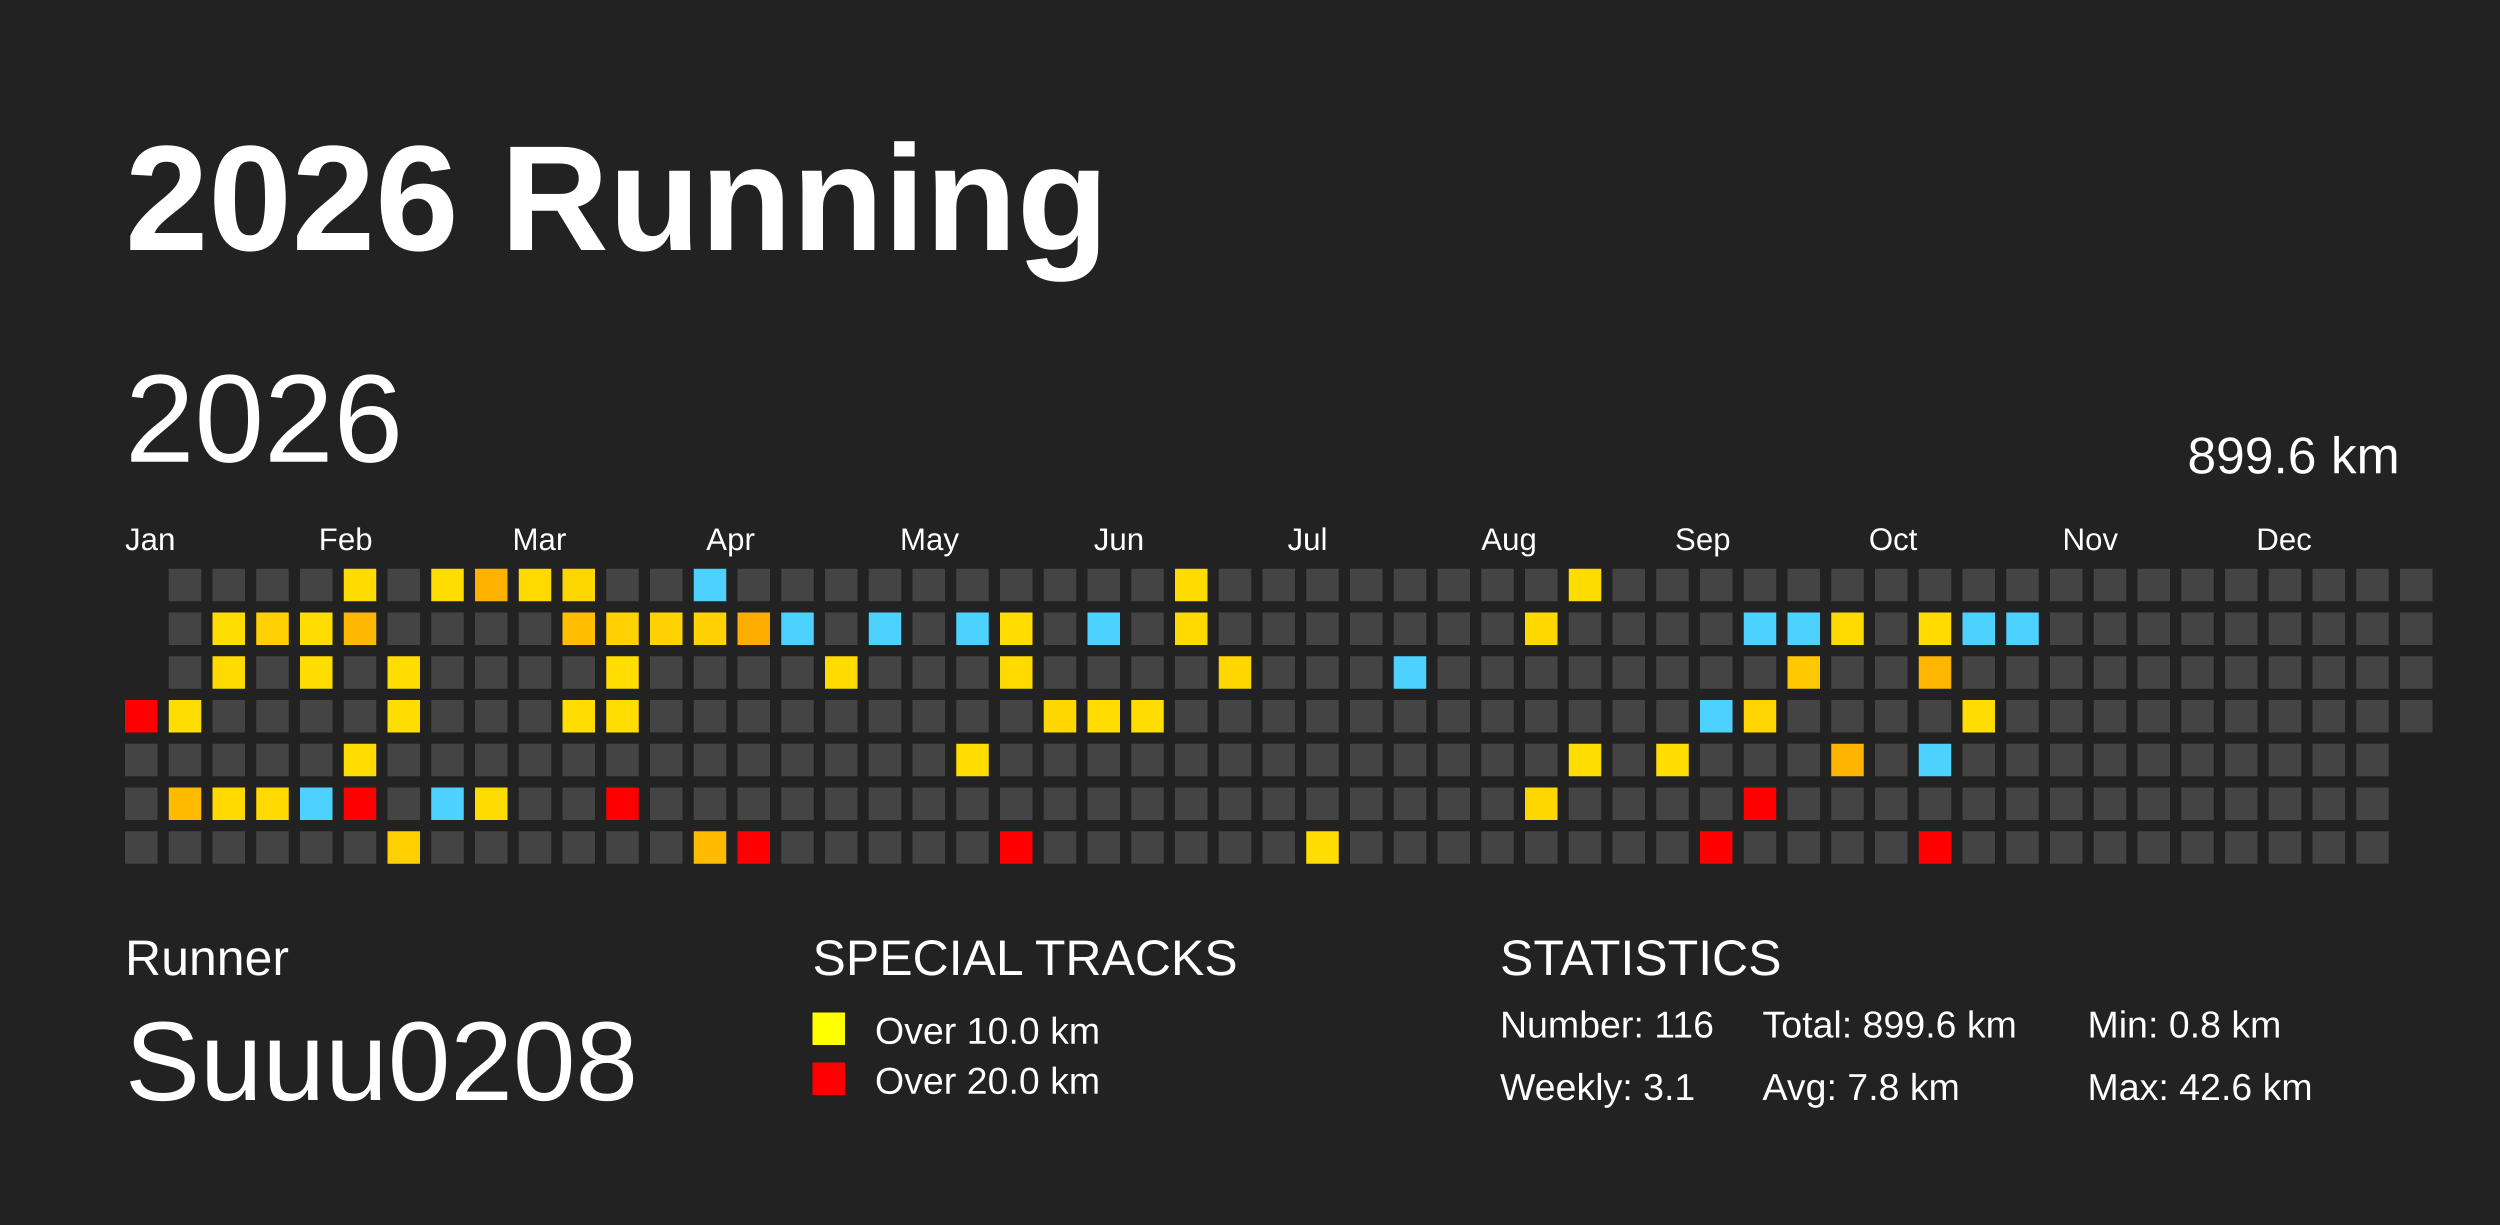
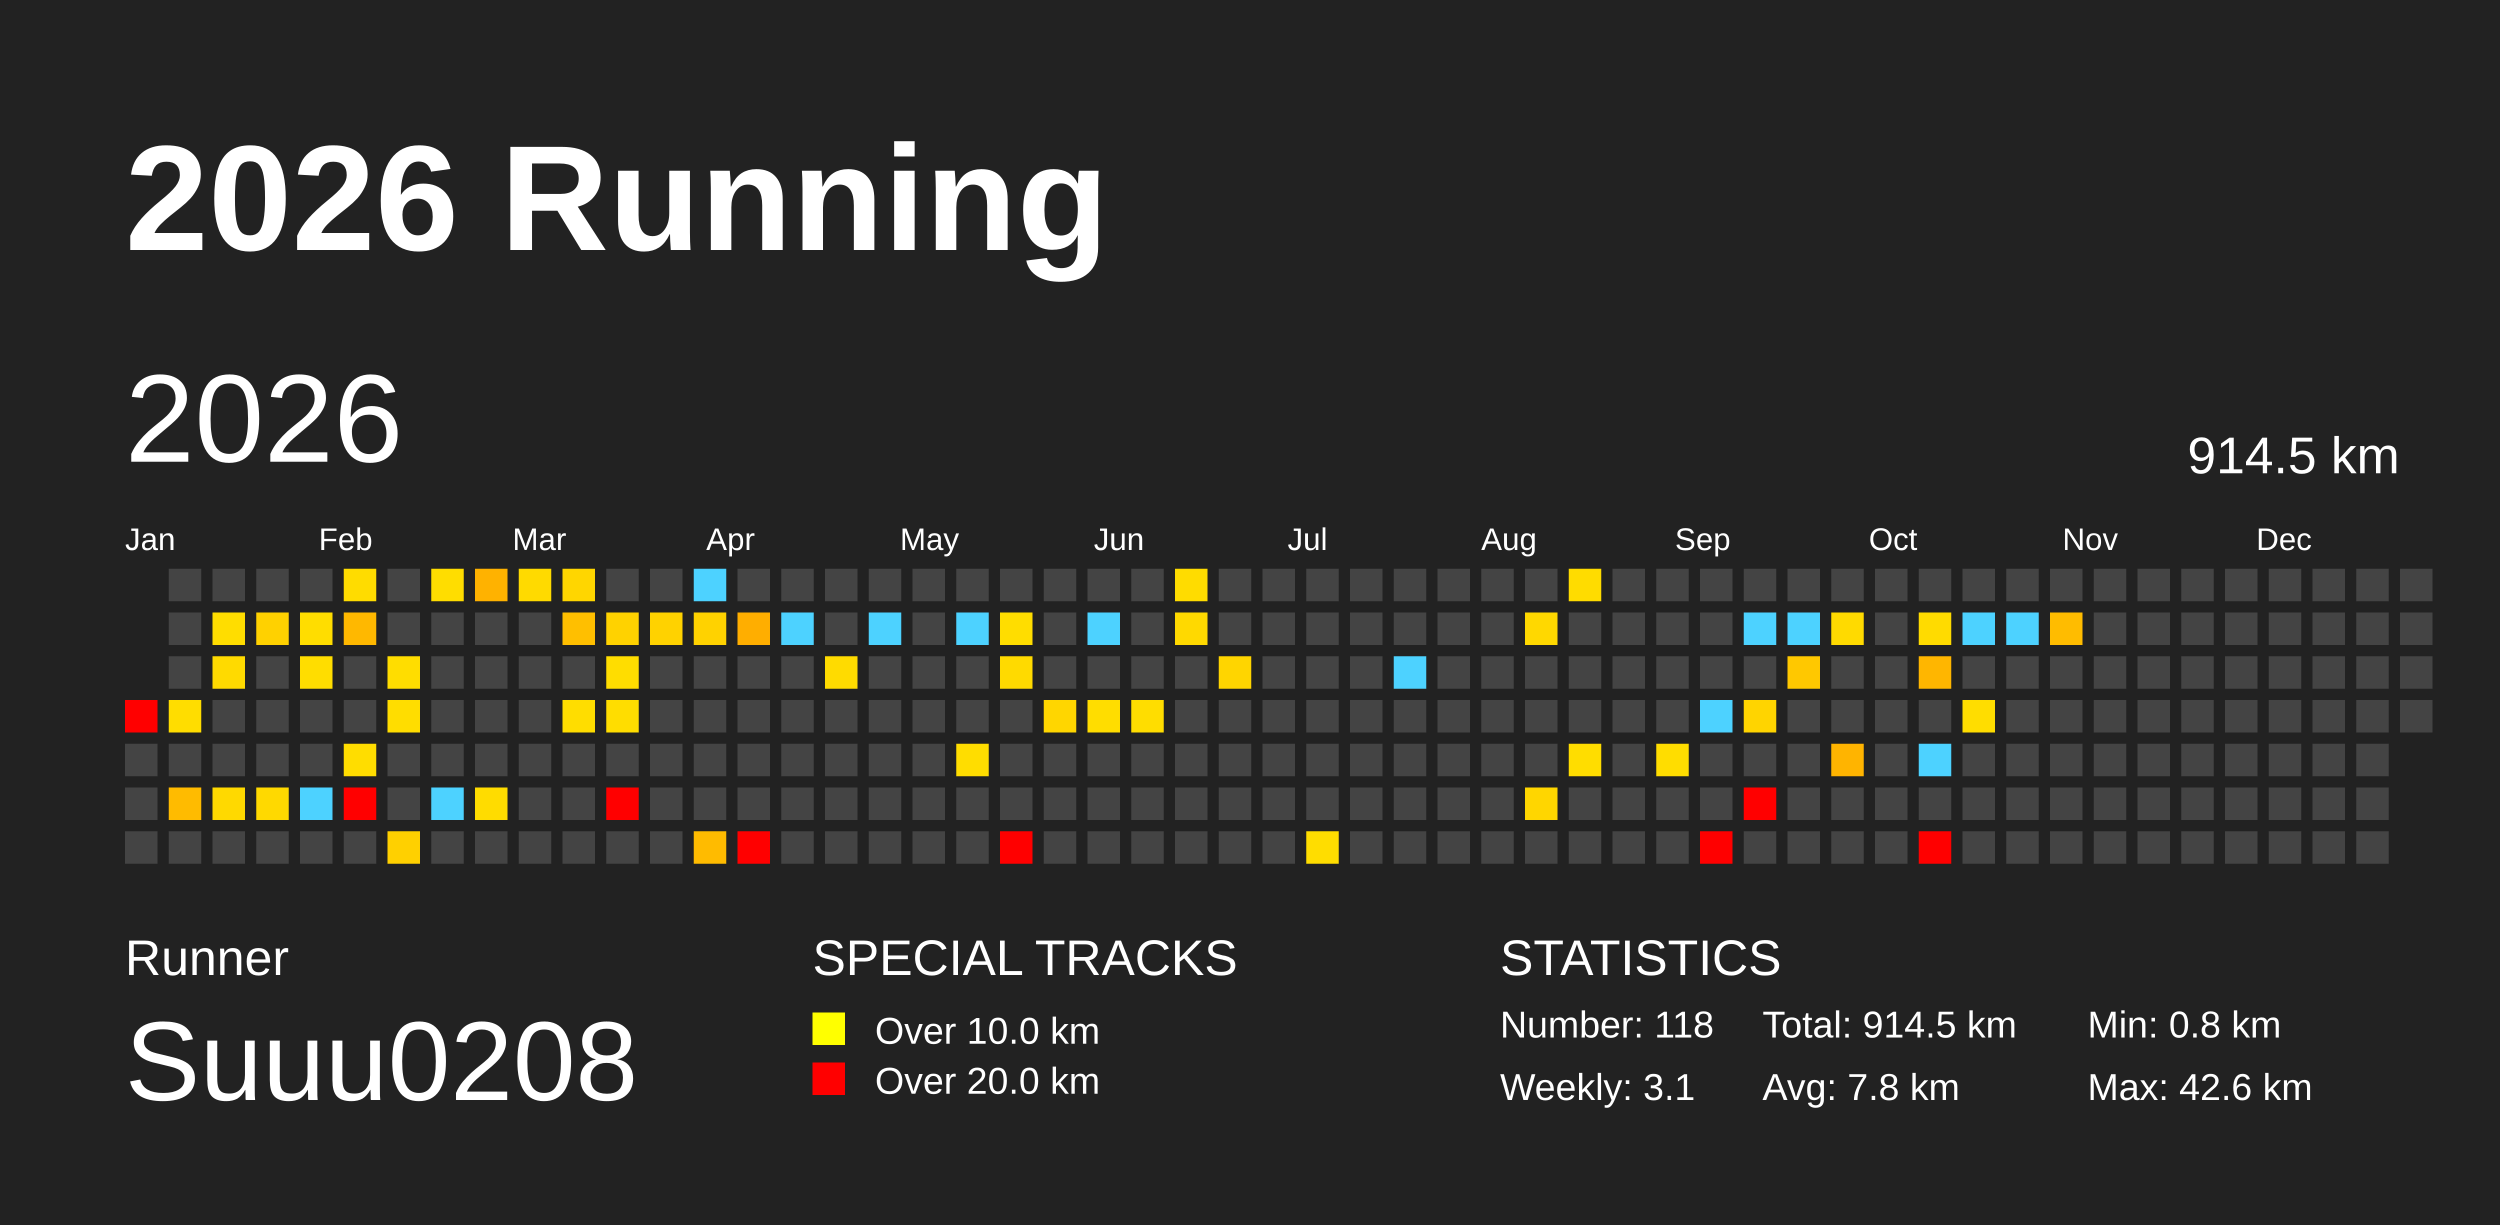
<svg xmlns="http://www.w3.org/2000/svg" baseProfile="full" height="98mm" version="1.1" viewBox="0,0,200,98" width="200mm">
  <defs />
  <rect fill="#222222" height="98" width="200" x="0" y="0" />
  <text fill="#FFFFFF" style="font-size:12px; font-family:Arial; font-weight:bold;" x="10" y="20">2026 Running</text>
  <text fill="#FFFFFF" style="font-size:4px; font-family:Arial" x="10" y="78">Runner</text>
  <text fill="#FFFFFF" style="font-size:9px; font-family:Arial" x="10" y="88">Suuu0208</text>
  <text fill="#FFFFFF" style="font-size:4px; font-family:Arial" x="65" y="78">SPECIAL TRACKS</text>
  <rect fill="yellow" height="2.6" width="2.6" x="65" y="81" />
  <text fill="#FFFFFF" style="font-size:3px; font-family:Arial" x="70" y="83.5">Over 10.0 km</text>
  <rect fill="red" height="2.6" width="2.6" x="65" y="85" />
  <text fill="#FFFFFF" style="font-size:3px; font-family:Arial" x="70" y="87.5">Over 20.0 km</text>
  <text fill="#FFFFFF" style="font-size:4px; font-family:Arial" x="120" y="78">STATISTICS</text>
-   <text fill="#FFFFFF" style="font-size:3px; font-family:Arial" x="120" y="83">Number: 116</text>
+   <text fill="#FFFFFF" style="font-size:3px; font-family:Arial" x="120" y="83">Number: 118</text>
  <text fill="#FFFFFF" style="font-size:3px; font-family:Arial" x="120" y="88">Weekly: 3.1</text>
-   <text fill="#FFFFFF" style="font-size:3px; font-family:Arial" x="141" y="83">Total: 899.6 km</text>
+   <text fill="#FFFFFF" style="font-size:3px; font-family:Arial" x="141" y="83">Total: 914.5 km</text>
  <text fill="#FFFFFF" style="font-size:3px; font-family:Arial" x="141" y="88">Avg: 7.8 km</text>
  <text fill="#FFFFFF" style="font-size:3px; font-family:Arial" x="167" y="83">Min: 0.8 km</text>
  <text fill="#FFFFFF" style="font-size:3px; font-family:Arial" x="167" y="88">Max: 42.6 km</text>
  <text dominant-baseline="hanging" fill="#FFFFFF" style="font-size:10.0px; font-family:Arial;" x="10" y="30">2026</text>
-   <text dominant-baseline="hanging" fill="#FFFFFF" style="font-size:4.125px; font-family:Arial;" x="175" y="35">899.6 km</text>
+   <text dominant-baseline="hanging" fill="#FFFFFF" style="font-size:4.125px; font-family:Arial;" x="175" y="35">914.5 km</text>
  <text fill="#FFFFFF" style="font-size:2.5px; font-family:Arial" x="10.0" y="44">Jan</text>
  <text fill="#FFFFFF" style="font-size:2.5px; font-family:Arial" x="25.5" y="44">Feb</text>
  <text fill="#FFFFFF" style="font-size:2.5px; font-family:Arial" x="41.0" y="44">Mar</text>
  <text fill="#FFFFFF" style="font-size:2.5px; font-family:Arial" x="56.5" y="44">Apr</text>
  <text fill="#FFFFFF" style="font-size:2.5px; font-family:Arial" x="72.0" y="44">May</text>
  <text fill="#FFFFFF" style="font-size:2.5px; font-family:Arial" x="87.5" y="44">Jun</text>
  <text fill="#FFFFFF" style="font-size:2.5px; font-family:Arial" x="103.0" y="44">Jul</text>
  <text fill="#FFFFFF" style="font-size:2.5px; font-family:Arial" x="118.5" y="44">Aug</text>
  <text fill="#FFFFFF" style="font-size:2.5px; font-family:Arial" x="134.0" y="44">Sep</text>
  <text fill="#FFFFFF" style="font-size:2.5px; font-family:Arial" x="149.5" y="44">Oct</text>
  <text fill="#FFFFFF" style="font-size:2.5px; font-family:Arial" x="165.0" y="44">Nov</text>
  <text fill="#FFFFFF" style="font-size:2.5px; font-family:Arial" x="180.5" y="44">Dec</text>
  <rect fill="red" height="2.6" width="2.6" x="10.0" y="56.0" />
  <rect fill="#444444" height="2.6" width="2.6" x="10.0" y="59.5" />
  <rect fill="#444444" height="2.6" width="2.6" x="10.0" y="63.0" />
  <rect fill="#444444" height="2.6" width="2.6" x="10.0" y="66.5" />
  <rect fill="#444444" height="2.6" width="2.6" x="13.5" y="45.5" />
  <rect fill="#444444" height="2.6" width="2.6" x="13.5" y="49.0" />
  <rect fill="#444444" height="2.6" width="2.6" x="13.5" y="52.5" />
  <rect fill="#ffdd00" height="2.6" width="2.6" x="13.5" y="56.0" />
  <rect fill="#444444" height="2.6" width="2.6" x="13.5" y="59.5" />
  <rect fill="#ffbb00" height="2.6" width="2.6" x="13.5" y="63.0" />
  <rect fill="#444444" height="2.6" width="2.6" x="13.5" y="66.5" />
  <rect fill="#444444" height="2.6" width="2.6" x="17.0" y="45.5" />
  <rect fill="#ffdd00" height="2.6" width="2.6" x="17.0" y="49.0" />
  <rect fill="#ffda00" height="2.6" width="2.6" x="17.0" y="52.5" />
  <rect fill="#444444" height="2.6" width="2.6" x="17.0" y="56.0" />
  <rect fill="#444444" height="2.6" width="2.6" x="17.0" y="59.5" />
  <rect fill="#ffd900" height="2.6" width="2.6" x="17.0" y="63.0" />
  <rect fill="#444444" height="2.6" width="2.6" x="17.0" y="66.5" />
  <rect fill="#444444" height="2.6" width="2.6" x="20.5" y="45.5" />
  <rect fill="#ffd100" height="2.6" width="2.6" x="20.5" y="49.0" />
  <rect fill="#444444" height="2.6" width="2.6" x="20.5" y="52.5" />
  <rect fill="#444444" height="2.6" width="2.6" x="20.5" y="56.0" />
  <rect fill="#444444" height="2.6" width="2.6" x="20.5" y="59.5" />
  <rect fill="#ffd900" height="2.6" width="2.6" x="20.5" y="63.0" />
  <rect fill="#444444" height="2.6" width="2.6" x="20.5" y="66.5" />
  <rect fill="#444444" height="2.6" width="2.6" x="24.0" y="45.5" />
  <rect fill="#ffdd00" height="2.6" width="2.6" x="24.0" y="49.0" />
  <rect fill="#ffdd00" height="2.6" width="2.6" x="24.0" y="52.5" />
  <rect fill="#444444" height="2.6" width="2.6" x="24.0" y="56.0" />
  <rect fill="#444444" height="2.6" width="2.6" x="24.0" y="59.5" />
  <rect fill="#4dd2ff" height="2.6" width="2.6" x="24.0" y="63.0" />
  <rect fill="#444444" height="2.6" width="2.6" x="24.0" y="66.5" />
  <rect fill="#ffdc00" height="2.6" width="2.6" x="27.5" y="45.5" />
  <rect fill="#ffb800" height="2.6" width="2.6" x="27.5" y="49.0" />
  <rect fill="#444444" height="2.6" width="2.6" x="27.5" y="52.5" />
  <rect fill="#444444" height="2.6" width="2.6" x="27.5" y="56.0" />
  <rect fill="#ffdd00" height="2.6" width="2.6" x="27.5" y="59.5" />
  <rect fill="red" height="2.6" width="2.6" x="27.5" y="63.0" />
  <rect fill="#444444" height="2.6" width="2.6" x="27.5" y="66.5" />
  <rect fill="#444444" height="2.6" width="2.6" x="31.0" y="45.5" />
  <rect fill="#444444" height="2.6" width="2.6" x="31.0" y="49.0" />
  <rect fill="#ffdd00" height="2.6" width="2.6" x="31.0" y="52.5" />
  <rect fill="#ffdd00" height="2.6" width="2.6" x="31.0" y="56.0" />
  <rect fill="#444444" height="2.6" width="2.6" x="31.0" y="59.5" />
  <rect fill="#444444" height="2.6" width="2.6" x="31.0" y="63.0" />
  <rect fill="#ffd000" height="2.6" width="2.6" x="31.0" y="66.5" />
  <rect fill="#ffdd00" height="2.6" width="2.6" x="34.5" y="45.5" />
  <rect fill="#444444" height="2.6" width="2.6" x="34.5" y="49.0" />
  <rect fill="#444444" height="2.6" width="2.6" x="34.5" y="52.5" />
  <rect fill="#444444" height="2.6" width="2.6" x="34.5" y="56.0" />
  <rect fill="#444444" height="2.6" width="2.6" x="34.5" y="59.5" />
  <rect fill="#4dd2ff" height="2.6" width="2.6" x="34.5" y="63.0" />
  <rect fill="#444444" height="2.6" width="2.6" x="34.5" y="66.5" />
  <rect fill="#ffb200" height="2.6" width="2.6" x="38.0" y="45.5" />
  <rect fill="#444444" height="2.6" width="2.6" x="38.0" y="49.0" />
  <rect fill="#444444" height="2.6" width="2.6" x="38.0" y="52.5" />
  <rect fill="#444444" height="2.6" width="2.6" x="38.0" y="56.0" />
  <rect fill="#444444" height="2.6" width="2.6" x="38.0" y="59.5" />
  <rect fill="#ffdc00" height="2.6" width="2.6" x="38.0" y="63.0" />
  <rect fill="#444444" height="2.6" width="2.6" x="38.0" y="66.5" />
  <rect fill="#ffda00" height="2.6" width="2.6" x="41.5" y="45.5" />
  <rect fill="#444444" height="2.6" width="2.6" x="41.5" y="49.0" />
  <rect fill="#444444" height="2.6" width="2.6" x="41.5" y="52.5" />
  <rect fill="#444444" height="2.6" width="2.6" x="41.5" y="56.0" />
  <rect fill="#444444" height="2.6" width="2.6" x="41.5" y="59.5" />
  <rect fill="#444444" height="2.6" width="2.6" x="41.5" y="63.0" />
  <rect fill="#444444" height="2.6" width="2.6" x="41.5" y="66.5" />
  <rect fill="#ffd600" height="2.6" width="2.6" x="45.0" y="45.5" />
  <rect fill="#ffbf00" height="2.6" width="2.6" x="45.0" y="49.0" />
  <rect fill="#444444" height="2.6" width="2.6" x="45.0" y="52.5" />
  <rect fill="#ffdd00" height="2.6" width="2.6" x="45.0" y="56.0" />
  <rect fill="#444444" height="2.6" width="2.6" x="45.0" y="59.5" />
  <rect fill="#444444" height="2.6" width="2.6" x="45.0" y="63.0" />
  <rect fill="#444444" height="2.6" width="2.6" x="45.0" y="66.5" />
  <rect fill="#444444" height="2.6" width="2.6" x="48.5" y="45.5" />
  <rect fill="#ffd200" height="2.6" width="2.6" x="48.5" y="49.0" />
  <rect fill="#ffdd00" height="2.6" width="2.6" x="48.5" y="52.5" />
  <rect fill="#ffdd00" height="2.6" width="2.6" x="48.5" y="56.0" />
  <rect fill="#444444" height="2.6" width="2.6" x="48.5" y="59.5" />
  <rect fill="red" height="2.6" width="2.6" x="48.5" y="63.0" />
  <rect fill="#444444" height="2.6" width="2.6" x="48.5" y="66.5" />
  <rect fill="#444444" height="2.6" width="2.6" x="52.0" y="45.5" />
  <rect fill="#ffd200" height="2.6" width="2.6" x="52.0" y="49.0" />
  <rect fill="#444444" height="2.6" width="2.6" x="52.0" y="52.5" />
  <rect fill="#444444" height="2.6" width="2.6" x="52.0" y="56.0" />
  <rect fill="#444444" height="2.6" width="2.6" x="52.0" y="59.5" />
  <rect fill="#444444" height="2.6" width="2.6" x="52.0" y="63.0" />
  <rect fill="#444444" height="2.6" width="2.6" x="52.0" y="66.5" />
  <rect fill="#4dd2ff" height="2.6" width="2.6" x="55.5" y="45.5" />
  <rect fill="#ffd200" height="2.6" width="2.6" x="55.5" y="49.0" />
  <rect fill="#444444" height="2.6" width="2.6" x="55.5" y="52.5" />
  <rect fill="#444444" height="2.6" width="2.6" x="55.5" y="56.0" />
  <rect fill="#444444" height="2.6" width="2.6" x="55.5" y="59.5" />
  <rect fill="#444444" height="2.6" width="2.6" x="55.5" y="63.0" />
  <rect fill="#ffbb00" height="2.6" width="2.6" x="55.5" y="66.5" />
  <rect fill="#444444" height="2.6" width="2.6" x="59.0" y="45.5" />
  <rect fill="#ffae00" height="2.6" width="2.6" x="59.0" y="49.0" />
  <rect fill="#444444" height="2.6" width="2.6" x="59.0" y="52.5" />
  <rect fill="#444444" height="2.6" width="2.6" x="59.0" y="56.0" />
  <rect fill="#444444" height="2.6" width="2.6" x="59.0" y="59.5" />
  <rect fill="#444444" height="2.6" width="2.6" x="59.0" y="63.0" />
  <rect fill="red" height="2.6" width="2.6" x="59.0" y="66.5" />
  <rect fill="#444444" height="2.6" width="2.6" x="62.5" y="45.5" />
  <rect fill="#4dd2ff" height="2.6" width="2.6" x="62.5" y="49.0" />
  <rect fill="#444444" height="2.6" width="2.6" x="62.5" y="52.5" />
  <rect fill="#444444" height="2.6" width="2.6" x="62.5" y="56.0" />
  <rect fill="#444444" height="2.6" width="2.6" x="62.5" y="59.5" />
  <rect fill="#444444" height="2.6" width="2.6" x="62.5" y="63.0" />
  <rect fill="#444444" height="2.6" width="2.6" x="62.5" y="66.5" />
  <rect fill="#444444" height="2.6" width="2.6" x="66.0" y="45.5" />
  <rect fill="#444444" height="2.6" width="2.6" x="66.0" y="49.0" />
  <rect fill="#ffdb00" height="2.6" width="2.6" x="66.0" y="52.5" />
  <rect fill="#444444" height="2.6" width="2.6" x="66.0" y="56.0" />
  <rect fill="#444444" height="2.6" width="2.6" x="66.0" y="59.5" />
  <rect fill="#444444" height="2.6" width="2.6" x="66.0" y="63.0" />
  <rect fill="#444444" height="2.6" width="2.6" x="66.0" y="66.5" />
  <rect fill="#444444" height="2.6" width="2.6" x="69.5" y="45.5" />
  <rect fill="#4dd2ff" height="2.6" width="2.6" x="69.5" y="49.0" />
  <rect fill="#444444" height="2.6" width="2.6" x="69.5" y="52.5" />
  <rect fill="#444444" height="2.6" width="2.6" x="69.5" y="56.0" />
  <rect fill="#444444" height="2.6" width="2.6" x="69.5" y="59.5" />
  <rect fill="#444444" height="2.6" width="2.6" x="69.5" y="63.0" />
  <rect fill="#444444" height="2.6" width="2.6" x="69.5" y="66.5" />
  <rect fill="#444444" height="2.6" width="2.6" x="73.0" y="45.5" />
  <rect fill="#444444" height="2.6" width="2.6" x="73.0" y="49.0" />
  <rect fill="#444444" height="2.6" width="2.6" x="73.0" y="52.5" />
  <rect fill="#444444" height="2.6" width="2.6" x="73.0" y="56.0" />
  <rect fill="#444444" height="2.6" width="2.6" x="73.0" y="59.5" />
  <rect fill="#444444" height="2.6" width="2.6" x="73.0" y="63.0" />
  <rect fill="#444444" height="2.6" width="2.6" x="73.0" y="66.5" />
  <rect fill="#444444" height="2.6" width="2.6" x="76.5" y="45.5" />
  <rect fill="#4dd2ff" height="2.6" width="2.6" x="76.5" y="49.0" />
  <rect fill="#444444" height="2.6" width="2.6" x="76.5" y="52.5" />
  <rect fill="#444444" height="2.6" width="2.6" x="76.5" y="56.0" />
  <rect fill="#ffdd00" height="2.6" width="2.6" x="76.5" y="59.5" />
  <rect fill="#444444" height="2.6" width="2.6" x="76.5" y="63.0" />
  <rect fill="#444444" height="2.6" width="2.6" x="76.5" y="66.5" />
  <rect fill="#444444" height="2.6" width="2.6" x="80.0" y="45.5" />
  <rect fill="#ffdd00" height="2.6" width="2.6" x="80.0" y="49.0" />
  <rect fill="#ffda00" height="2.6" width="2.6" x="80.0" y="52.5" />
  <rect fill="#444444" height="2.6" width="2.6" x="80.0" y="56.0" />
  <rect fill="#444444" height="2.6" width="2.6" x="80.0" y="59.5" />
  <rect fill="#444444" height="2.6" width="2.6" x="80.0" y="63.0" />
  <rect fill="red" height="2.6" width="2.6" x="80.0" y="66.5" />
  <rect fill="#444444" height="2.6" width="2.6" x="83.5" y="45.5" />
  <rect fill="#444444" height="2.6" width="2.6" x="83.5" y="49.0" />
  <rect fill="#444444" height="2.6" width="2.6" x="83.5" y="52.5" />
  <rect fill="#ffd600" height="2.6" width="2.6" x="83.5" y="56.0" />
  <rect fill="#444444" height="2.6" width="2.6" x="83.5" y="59.5" />
  <rect fill="#444444" height="2.6" width="2.6" x="83.5" y="63.0" />
  <rect fill="#444444" height="2.6" width="2.6" x="83.5" y="66.5" />
  <rect fill="#444444" height="2.6" width="2.6" x="87.0" y="45.5" />
  <rect fill="#4dd2ff" height="2.6" width="2.6" x="87.0" y="49.0" />
  <rect fill="#444444" height="2.6" width="2.6" x="87.0" y="52.5" />
  <rect fill="#ffdd00" height="2.6" width="2.6" x="87.0" y="56.0" />
  <rect fill="#444444" height="2.6" width="2.6" x="87.0" y="59.5" />
  <rect fill="#444444" height="2.6" width="2.6" x="87.0" y="63.0" />
  <rect fill="#444444" height="2.6" width="2.6" x="87.0" y="66.5" />
  <rect fill="#444444" height="2.6" width="2.6" x="90.5" y="45.5" />
  <rect fill="#444444" height="2.6" width="2.6" x="90.5" y="49.0" />
  <rect fill="#444444" height="2.6" width="2.6" x="90.5" y="52.5" />
  <rect fill="#ffdd00" height="2.6" width="2.6" x="90.5" y="56.0" />
  <rect fill="#444444" height="2.6" width="2.6" x="90.5" y="59.5" />
  <rect fill="#444444" height="2.6" width="2.6" x="90.5" y="63.0" />
  <rect fill="#444444" height="2.6" width="2.6" x="90.5" y="66.5" />
  <rect fill="#ffdc00" height="2.6" width="2.6" x="94.0" y="45.5" />
  <rect fill="#ffd900" height="2.6" width="2.6" x="94.0" y="49.0" />
  <rect fill="#444444" height="2.6" width="2.6" x="94.0" y="52.5" />
  <rect fill="#444444" height="2.6" width="2.6" x="94.0" y="56.0" />
  <rect fill="#444444" height="2.6" width="2.6" x="94.0" y="59.5" />
  <rect fill="#444444" height="2.6" width="2.6" x="94.0" y="63.0" />
  <rect fill="#444444" height="2.6" width="2.6" x="94.0" y="66.5" />
  <rect fill="#444444" height="2.6" width="2.6" x="97.5" y="45.5" />
  <rect fill="#444444" height="2.6" width="2.6" x="97.5" y="49.0" />
  <rect fill="#ffd500" height="2.6" width="2.6" x="97.5" y="52.5" />
  <rect fill="#444444" height="2.6" width="2.6" x="97.5" y="56.0" />
  <rect fill="#444444" height="2.6" width="2.6" x="97.5" y="59.5" />
  <rect fill="#444444" height="2.6" width="2.6" x="97.5" y="63.0" />
  <rect fill="#444444" height="2.6" width="2.6" x="97.5" y="66.5" />
  <rect fill="#444444" height="2.6" width="2.6" x="101.0" y="45.5" />
  <rect fill="#444444" height="2.6" width="2.6" x="101.0" y="49.0" />
  <rect fill="#444444" height="2.6" width="2.6" x="101.0" y="52.5" />
  <rect fill="#444444" height="2.6" width="2.6" x="101.0" y="56.0" />
  <rect fill="#444444" height="2.6" width="2.6" x="101.0" y="59.5" />
  <rect fill="#444444" height="2.6" width="2.6" x="101.0" y="63.0" />
  <rect fill="#444444" height="2.6" width="2.6" x="101.0" y="66.5" />
  <rect fill="#444444" height="2.6" width="2.6" x="104.5" y="45.5" />
  <rect fill="#444444" height="2.6" width="2.6" x="104.5" y="49.0" />
  <rect fill="#444444" height="2.6" width="2.6" x="104.5" y="52.5" />
  <rect fill="#444444" height="2.6" width="2.6" x="104.5" y="56.0" />
  <rect fill="#444444" height="2.6" width="2.6" x="104.5" y="59.5" />
  <rect fill="#444444" height="2.6" width="2.6" x="104.5" y="63.0" />
  <rect fill="#ffdd00" height="2.6" width="2.6" x="104.5" y="66.5" />
  <rect fill="#444444" height="2.6" width="2.6" x="108.0" y="45.5" />
  <rect fill="#444444" height="2.6" width="2.6" x="108.0" y="49.0" />
  <rect fill="#444444" height="2.6" width="2.6" x="108.0" y="52.5" />
  <rect fill="#444444" height="2.6" width="2.6" x="108.0" y="56.0" />
  <rect fill="#444444" height="2.6" width="2.6" x="108.0" y="59.5" />
  <rect fill="#444444" height="2.6" width="2.6" x="108.0" y="63.0" />
  <rect fill="#444444" height="2.6" width="2.6" x="108.0" y="66.5" />
  <rect fill="#444444" height="2.6" width="2.6" x="111.5" y="45.5" />
  <rect fill="#444444" height="2.6" width="2.6" x="111.5" y="49.0" />
  <rect fill="#4dd2ff" height="2.6" width="2.6" x="111.5" y="52.5" />
  <rect fill="#444444" height="2.6" width="2.6" x="111.5" y="56.0" />
  <rect fill="#444444" height="2.6" width="2.6" x="111.5" y="59.5" />
  <rect fill="#444444" height="2.6" width="2.6" x="111.5" y="63.0" />
  <rect fill="#444444" height="2.6" width="2.6" x="111.5" y="66.5" />
  <rect fill="#444444" height="2.6" width="2.6" x="115.0" y="45.5" />
  <rect fill="#444444" height="2.6" width="2.6" x="115.0" y="49.0" />
  <rect fill="#444444" height="2.6" width="2.6" x="115.0" y="52.5" />
  <rect fill="#444444" height="2.6" width="2.6" x="115.0" y="56.0" />
  <rect fill="#444444" height="2.6" width="2.6" x="115.0" y="59.5" />
  <rect fill="#444444" height="2.6" width="2.6" x="115.0" y="63.0" />
  <rect fill="#444444" height="2.6" width="2.6" x="115.0" y="66.5" />
  <rect fill="#444444" height="2.6" width="2.6" x="118.5" y="45.5" />
  <rect fill="#444444" height="2.6" width="2.6" x="118.5" y="49.0" />
  <rect fill="#444444" height="2.6" width="2.6" x="118.5" y="52.5" />
  <rect fill="#444444" height="2.6" width="2.6" x="118.5" y="56.0" />
  <rect fill="#444444" height="2.6" width="2.6" x="118.5" y="59.5" />
  <rect fill="#444444" height="2.6" width="2.6" x="118.5" y="63.0" />
  <rect fill="#444444" height="2.6" width="2.6" x="118.5" y="66.5" />
  <rect fill="#444444" height="2.6" width="2.6" x="122.0" y="45.5" />
  <rect fill="#ffd800" height="2.6" width="2.6" x="122.0" y="49.0" />
  <rect fill="#444444" height="2.6" width="2.6" x="122.0" y="52.5" />
  <rect fill="#444444" height="2.6" width="2.6" x="122.0" y="56.0" />
  <rect fill="#444444" height="2.6" width="2.6" x="122.0" y="59.5" />
  <rect fill="#ffd600" height="2.6" width="2.6" x="122.0" y="63.0" />
  <rect fill="#444444" height="2.6" width="2.6" x="122.0" y="66.5" />
  <rect fill="#ffdc00" height="2.6" width="2.6" x="125.5" y="45.5" />
  <rect fill="#444444" height="2.6" width="2.6" x="125.5" y="49.0" />
  <rect fill="#444444" height="2.6" width="2.6" x="125.5" y="52.5" />
  <rect fill="#444444" height="2.6" width="2.6" x="125.5" y="56.0" />
  <rect fill="#ffdd00" height="2.6" width="2.6" x="125.5" y="59.5" />
  <rect fill="#444444" height="2.6" width="2.6" x="125.5" y="63.0" />
  <rect fill="#444444" height="2.6" width="2.6" x="125.5" y="66.5" />
  <rect fill="#444444" height="2.6" width="2.6" x="129.0" y="45.5" />
  <rect fill="#444444" height="2.6" width="2.6" x="129.0" y="49.0" />
  <rect fill="#444444" height="2.6" width="2.6" x="129.0" y="52.5" />
  <rect fill="#444444" height="2.6" width="2.6" x="129.0" y="56.0" />
  <rect fill="#444444" height="2.6" width="2.6" x="129.0" y="59.5" />
  <rect fill="#444444" height="2.6" width="2.6" x="129.0" y="63.0" />
  <rect fill="#444444" height="2.6" width="2.6" x="129.0" y="66.5" />
  <rect fill="#444444" height="2.6" width="2.6" x="132.5" y="45.5" />
  <rect fill="#444444" height="2.6" width="2.6" x="132.5" y="49.0" />
  <rect fill="#444444" height="2.6" width="2.6" x="132.5" y="52.5" />
  <rect fill="#444444" height="2.6" width="2.6" x="132.5" y="56.0" />
  <rect fill="#ffdd00" height="2.6" width="2.6" x="132.5" y="59.5" />
  <rect fill="#444444" height="2.6" width="2.6" x="132.5" y="63.0" />
  <rect fill="#444444" height="2.6" width="2.6" x="132.5" y="66.5" />
  <rect fill="#444444" height="2.6" width="2.6" x="136.0" y="45.5" />
  <rect fill="#444444" height="2.6" width="2.6" x="136.0" y="49.0" />
  <rect fill="#444444" height="2.6" width="2.6" x="136.0" y="52.5" />
  <rect fill="#4dd2ff" height="2.6" width="2.6" x="136.0" y="56.0" />
  <rect fill="#444444" height="2.6" width="2.6" x="136.0" y="59.5" />
  <rect fill="#444444" height="2.6" width="2.6" x="136.0" y="63.0" />
  <rect fill="red" height="2.6" width="2.6" x="136.0" y="66.5" />
  <rect fill="#444444" height="2.6" width="2.6" x="139.5" y="45.5" />
  <rect fill="#4dd2ff" height="2.6" width="2.6" x="139.5" y="49.0" />
  <rect fill="#444444" height="2.6" width="2.6" x="139.5" y="52.5" />
  <rect fill="#ffd400" height="2.6" width="2.6" x="139.5" y="56.0" />
  <rect fill="#444444" height="2.6" width="2.6" x="139.5" y="59.5" />
  <rect fill="red" height="2.6" width="2.6" x="139.5" y="63.0" />
  <rect fill="#444444" height="2.6" width="2.6" x="139.5" y="66.5" />
  <rect fill="#444444" height="2.6" width="2.6" x="143.0" y="45.5" />
  <rect fill="#4dd2ff" height="2.6" width="2.6" x="143.0" y="49.0" />
  <rect fill="#ffc800" height="2.6" width="2.6" x="143.0" y="52.5" />
  <rect fill="#444444" height="2.6" width="2.6" x="143.0" y="56.0" />
  <rect fill="#444444" height="2.6" width="2.6" x="143.0" y="59.5" />
  <rect fill="#444444" height="2.6" width="2.6" x="143.0" y="63.0" />
  <rect fill="#444444" height="2.6" width="2.6" x="143.0" y="66.5" />
  <rect fill="#444444" height="2.6" width="2.6" x="146.5" y="45.5" />
  <rect fill="#ffda00" height="2.6" width="2.6" x="146.5" y="49.0" />
  <rect fill="#444444" height="2.6" width="2.6" x="146.5" y="52.5" />
  <rect fill="#444444" height="2.6" width="2.6" x="146.5" y="56.0" />
  <rect fill="#ffb400" height="2.6" width="2.6" x="146.5" y="59.5" />
  <rect fill="#444444" height="2.6" width="2.6" x="146.5" y="63.0" />
  <rect fill="#444444" height="2.6" width="2.6" x="146.5" y="66.5" />
  <rect fill="#444444" height="2.6" width="2.6" x="150.0" y="45.5" />
  <rect fill="#444444" height="2.6" width="2.6" x="150.0" y="49.0" />
  <rect fill="#444444" height="2.6" width="2.6" x="150.0" y="52.5" />
  <rect fill="#444444" height="2.6" width="2.6" x="150.0" y="56.0" />
  <rect fill="#444444" height="2.6" width="2.6" x="150.0" y="59.5" />
  <rect fill="#444444" height="2.6" width="2.6" x="150.0" y="63.0" />
  <rect fill="#444444" height="2.6" width="2.6" x="150.0" y="66.5" />
  <rect fill="#444444" height="2.6" width="2.6" x="153.5" y="45.5" />
  <rect fill="#ffdb00" height="2.6" width="2.6" x="153.5" y="49.0" />
  <rect fill="#ffb600" height="2.6" width="2.6" x="153.5" y="52.5" />
  <rect fill="#444444" height="2.6" width="2.6" x="153.5" y="56.0" />
  <rect fill="#4dd2ff" height="2.6" width="2.6" x="153.5" y="59.5" />
  <rect fill="#444444" height="2.6" width="2.6" x="153.5" y="63.0" />
  <rect fill="red" height="2.6" width="2.6" x="153.5" y="66.5" />
  <rect fill="#444444" height="2.6" width="2.6" x="157.0" y="45.5" />
  <rect fill="#4dd2ff" height="2.6" width="2.6" x="157.0" y="49.0" />
  <rect fill="#444444" height="2.6" width="2.6" x="157.0" y="52.5" />
  <rect fill="#ffdd00" height="2.6" width="2.6" x="157.0" y="56.0" />
  <rect fill="#444444" height="2.6" width="2.6" x="157.0" y="59.5" />
  <rect fill="#444444" height="2.6" width="2.6" x="157.0" y="63.0" />
  <rect fill="#444444" height="2.6" width="2.6" x="157.0" y="66.5" />
  <rect fill="#444444" height="2.6" width="2.6" x="160.5" y="45.5" />
  <rect fill="#4dd2ff" height="2.6" width="2.6" x="160.5" y="49.0" />
  <rect fill="#444444" height="2.6" width="2.6" x="160.5" y="52.5" />
  <rect fill="#444444" height="2.6" width="2.6" x="160.5" y="56.0" />
  <rect fill="#444444" height="2.6" width="2.6" x="160.5" y="59.5" />
  <rect fill="#444444" height="2.6" width="2.6" x="160.5" y="63.0" />
  <rect fill="#444444" height="2.6" width="2.6" x="160.5" y="66.5" />
  <rect fill="#444444" height="2.6" width="2.6" x="164.0" y="45.5" />
-   <rect fill="#444444" height="2.6" width="2.6" x="164.0" y="49.0" />
+   <rect fill="#ffbc00" height="2.6" width="2.6" x="164.0" y="49.0" />
  <rect fill="#444444" height="2.6" width="2.6" x="164.0" y="52.5" />
  <rect fill="#444444" height="2.6" width="2.6" x="164.0" y="56.0" />
  <rect fill="#444444" height="2.6" width="2.6" x="164.0" y="59.5" />
  <rect fill="#444444" height="2.6" width="2.6" x="164.0" y="63.0" />
  <rect fill="#444444" height="2.6" width="2.6" x="164.0" y="66.5" />
  <rect fill="#444444" height="2.6" width="2.6" x="167.5" y="45.5" />
  <rect fill="#444444" height="2.6" width="2.6" x="167.5" y="49.0" />
  <rect fill="#444444" height="2.6" width="2.6" x="167.5" y="52.5" />
  <rect fill="#444444" height="2.6" width="2.6" x="167.5" y="56.0" />
  <rect fill="#444444" height="2.6" width="2.6" x="167.5" y="59.5" />
  <rect fill="#444444" height="2.6" width="2.6" x="167.5" y="63.0" />
  <rect fill="#444444" height="2.6" width="2.6" x="167.5" y="66.5" />
  <rect fill="#444444" height="2.6" width="2.6" x="171.0" y="45.5" />
  <rect fill="#444444" height="2.6" width="2.6" x="171.0" y="49.0" />
  <rect fill="#444444" height="2.6" width="2.6" x="171.0" y="52.5" />
  <rect fill="#444444" height="2.6" width="2.6" x="171.0" y="56.0" />
  <rect fill="#444444" height="2.6" width="2.6" x="171.0" y="59.5" />
  <rect fill="#444444" height="2.6" width="2.6" x="171.0" y="63.0" />
  <rect fill="#444444" height="2.6" width="2.6" x="171.0" y="66.5" />
  <rect fill="#444444" height="2.6" width="2.6" x="174.5" y="45.5" />
  <rect fill="#444444" height="2.6" width="2.6" x="174.5" y="49.0" />
  <rect fill="#444444" height="2.6" width="2.6" x="174.5" y="52.5" />
  <rect fill="#444444" height="2.6" width="2.6" x="174.5" y="56.0" />
  <rect fill="#444444" height="2.6" width="2.6" x="174.5" y="59.5" />
  <rect fill="#444444" height="2.6" width="2.6" x="174.5" y="63.0" />
  <rect fill="#444444" height="2.6" width="2.6" x="174.5" y="66.5" />
  <rect fill="#444444" height="2.6" width="2.6" x="178.0" y="45.5" />
  <rect fill="#444444" height="2.6" width="2.6" x="178.0" y="49.0" />
  <rect fill="#444444" height="2.6" width="2.6" x="178.0" y="52.5" />
  <rect fill="#444444" height="2.6" width="2.6" x="178.0" y="56.0" />
  <rect fill="#444444" height="2.6" width="2.6" x="178.0" y="59.5" />
  <rect fill="#444444" height="2.6" width="2.6" x="178.0" y="63.0" />
  <rect fill="#444444" height="2.6" width="2.6" x="178.0" y="66.5" />
  <rect fill="#444444" height="2.6" width="2.6" x="181.5" y="45.5" />
  <rect fill="#444444" height="2.6" width="2.6" x="181.5" y="49.0" />
  <rect fill="#444444" height="2.6" width="2.6" x="181.5" y="52.5" />
  <rect fill="#444444" height="2.6" width="2.6" x="181.5" y="56.0" />
  <rect fill="#444444" height="2.6" width="2.6" x="181.5" y="59.5" />
  <rect fill="#444444" height="2.6" width="2.6" x="181.5" y="63.0" />
  <rect fill="#444444" height="2.6" width="2.6" x="181.5" y="66.5" />
  <rect fill="#444444" height="2.6" width="2.6" x="185.0" y="45.5" />
  <rect fill="#444444" height="2.6" width="2.6" x="185.0" y="49.0" />
  <rect fill="#444444" height="2.6" width="2.6" x="185.0" y="52.5" />
  <rect fill="#444444" height="2.6" width="2.6" x="185.0" y="56.0" />
  <rect fill="#444444" height="2.6" width="2.6" x="185.0" y="59.5" />
  <rect fill="#444444" height="2.6" width="2.6" x="185.0" y="63.0" />
  <rect fill="#444444" height="2.6" width="2.6" x="185.0" y="66.5" />
  <rect fill="#444444" height="2.6" width="2.6" x="188.5" y="45.5" />
  <rect fill="#444444" height="2.6" width="2.6" x="188.5" y="49.0" />
  <rect fill="#444444" height="2.6" width="2.6" x="188.5" y="52.5" />
  <rect fill="#444444" height="2.6" width="2.6" x="188.5" y="56.0" />
  <rect fill="#444444" height="2.6" width="2.6" x="188.5" y="59.5" />
  <rect fill="#444444" height="2.6" width="2.6" x="188.5" y="63.0" />
  <rect fill="#444444" height="2.6" width="2.6" x="188.5" y="66.5" />
  <rect fill="#444444" height="2.6" width="2.6" x="192.0" y="45.5" />
  <rect fill="#444444" height="2.6" width="2.6" x="192.0" y="49.0" />
  <rect fill="#444444" height="2.6" width="2.6" x="192.0" y="52.5" />
  <rect fill="#444444" height="2.6" width="2.6" x="192.0" y="56.0" />
</svg>
